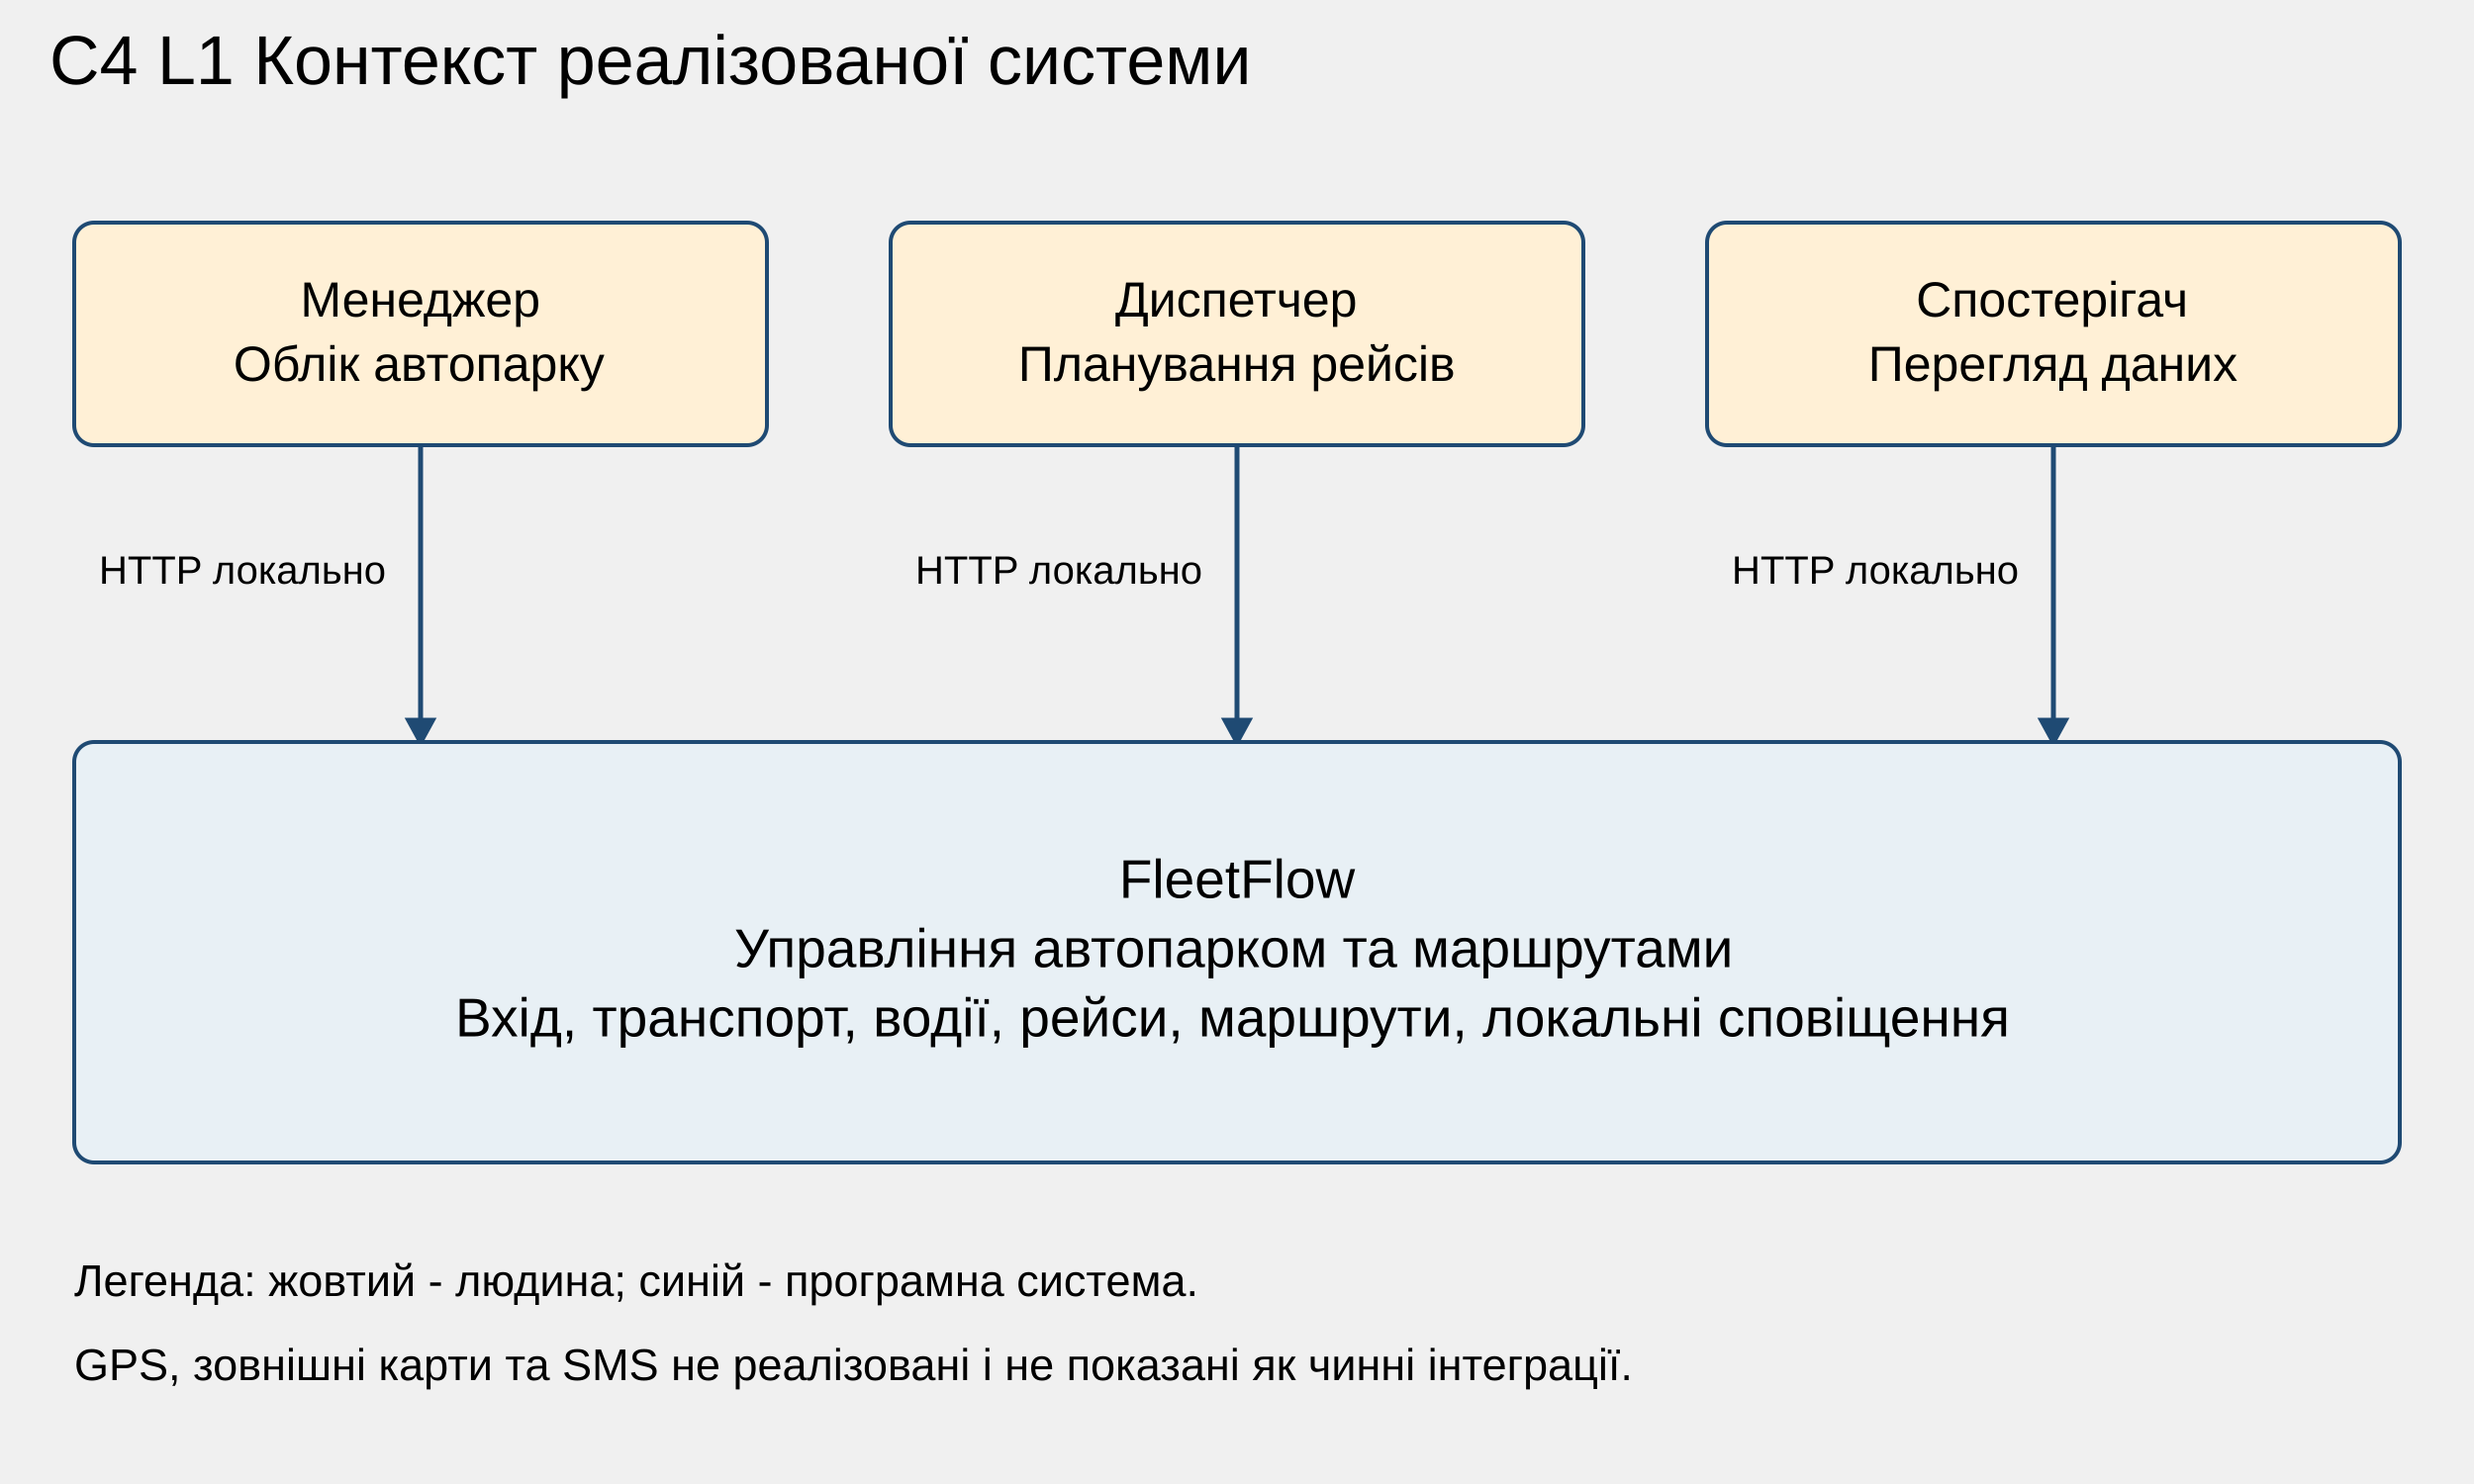
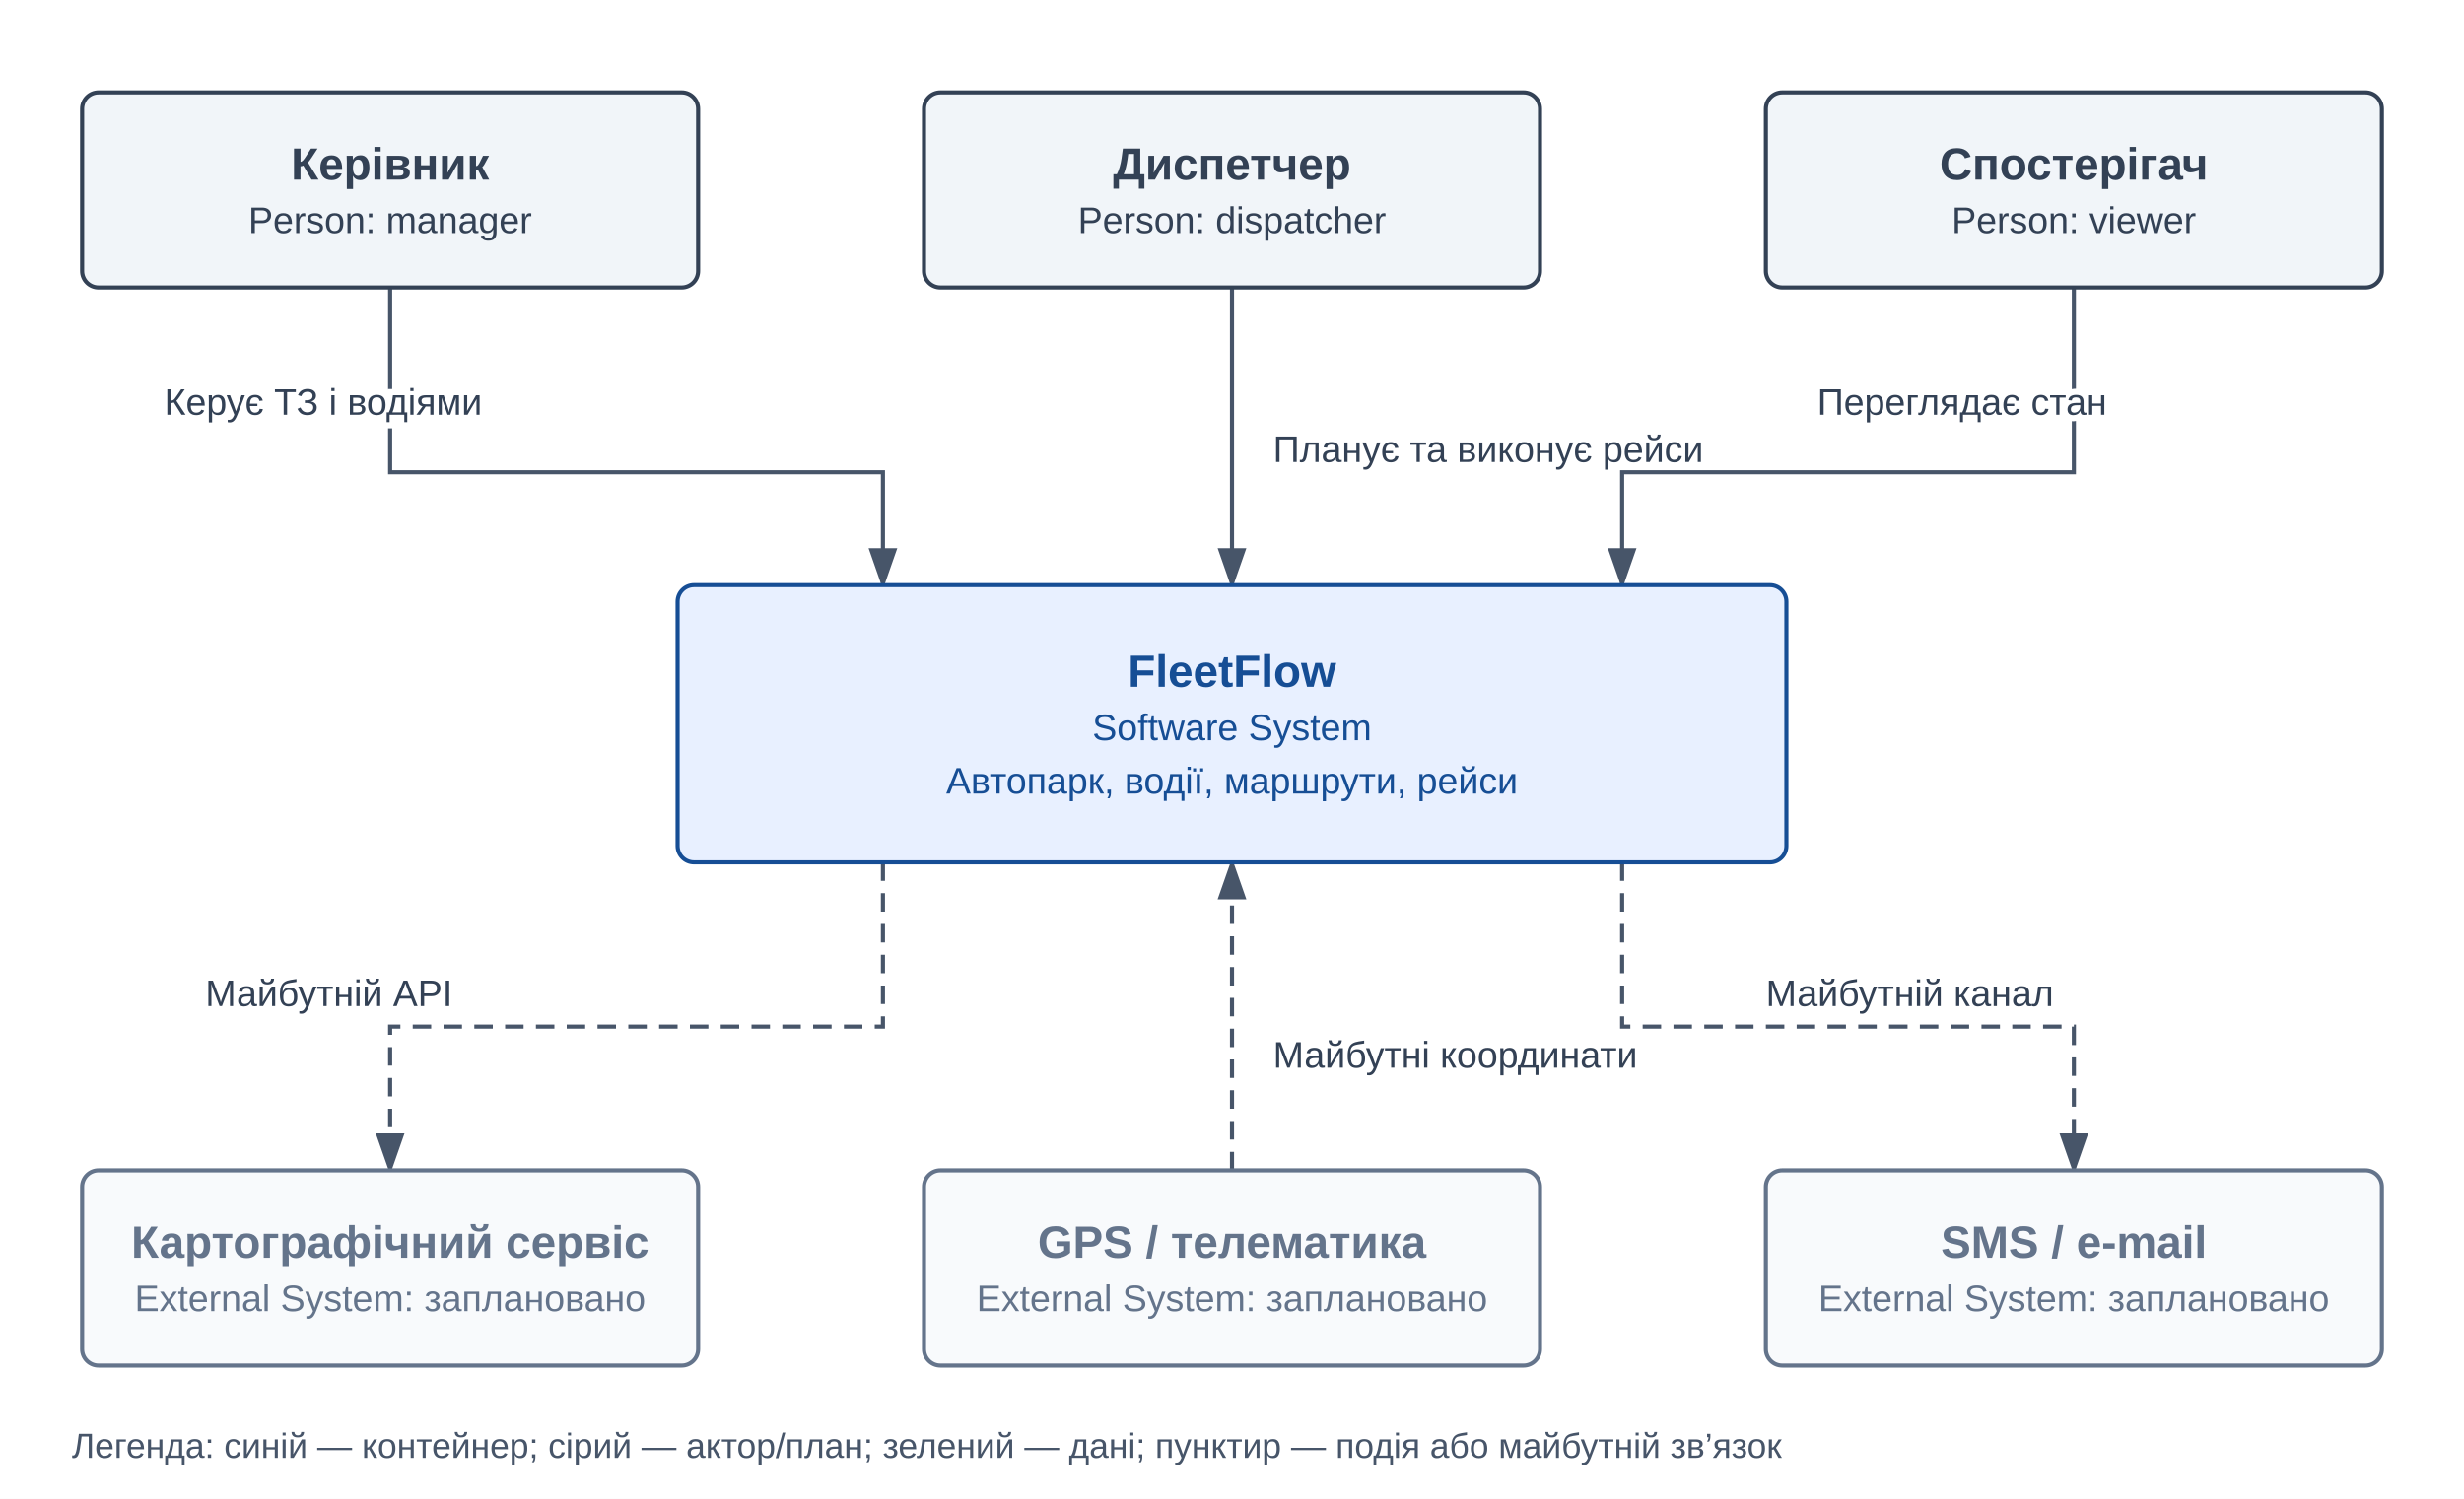
- <svg xmlns="http://www.w3.org/2000/svg" width="500" height="300" preserveAspectRatio="xMinYMin meet" viewBox="0 0 500 300" version="1.0" fill-rule="evenodd">
-   <clipPath id="clip">
-     <rect x="0" y="0" width="500" height="300" />
-   </clipPath>
-   <g id="group" transform="scale(1,-1) translate(0,-300)" style="clip-path: url(#clip)">
-     <g transform="">
-       <text x="10" y="283" style="font-family: Arial; font-size: 14px;fill: rgb(0%,0%,0%); stroke:none;" transform="translate(0,566) scale(1,-1)">C4 L1  Контекст реалізованої системи</text>
-       <rect x="15" y="210" width="140" height="45" rx="4" ry="4" style="stroke: rgb(12%,29%,45%); stroke-linecap: butt; stroke-width: 0.8; fill: rgb(100%,94%,84%); fill-rule: evenodd;" />
-       <text x="60.688" y="236.0" style="font-family: Arial; font-size: 10px;fill: rgb(0%,0%,0%); stroke:none;" transform="translate(0,472) scale(1,-1)">Менеджер</text>
-       <text x="47.178" y="223.0" style="font-family: Arial; font-size: 10px;fill: rgb(0%,0%,0%); stroke:none;" transform="translate(0,446) scale(1,-1)">Облік автопарку</text>
-       <path d="M 85,210 L 85,150 Z" style="stroke: rgb(12%,29%,45%); stroke-linecap: butt; stroke-width: 1;" />
-       <polygon points="85 150, 87.397 154.388, 82.603 154.388" style="stroke: rgb(12%,29%,45%); stroke-linecap: butt; stroke-width: 1; fill: rgb(12%,29%,45%); fill-rule: evenodd;" />
-       <text x="20" y="182" style="font-family: Arial; font-size: 8px;fill: rgb(0%,0%,0%); stroke:none;" transform="translate(0,364) scale(1,-1)">HTTP локально</text>
-       <rect x="180" y="210" width="140" height="45" rx="4" ry="4" style="stroke: rgb(12%,29%,45%); stroke-linecap: butt; stroke-width: 0.8; fill: rgb(100%,94%,84%); fill-rule: evenodd;" />
-       <text x="225.376" y="236.0" style="font-family: Arial; font-size: 10px;fill: rgb(0%,0%,0%); stroke:none;" transform="translate(0,472) scale(1,-1)">Диспетчер</text>
-       <text x="205.769" y="223.0" style="font-family: Arial; font-size: 10px;fill: rgb(0%,0%,0%); stroke:none;" transform="translate(0,446) scale(1,-1)">Планування рейсів</text>
-       <path d="M 250,210 L 250,150 Z" style="stroke: rgb(12%,29%,45%); stroke-linecap: butt; stroke-width: 1;" />
-       <polygon points="250 150, 252.397 154.388, 247.603 154.388" style="stroke: rgb(12%,29%,45%); stroke-linecap: butt; stroke-width: 1; fill: rgb(12%,29%,45%); fill-rule: evenodd;" />
-       <text x="185" y="182" style="font-family: Arial; font-size: 8px;fill: rgb(0%,0%,0%); stroke:none;" transform="translate(0,364) scale(1,-1)">HTTP локально</text>
-       <rect x="345" y="210" width="140" height="45" rx="4" ry="4" style="stroke: rgb(12%,29%,45%); stroke-linecap: butt; stroke-width: 0.8; fill: rgb(100%,94%,84%); fill-rule: evenodd;" />
-       <text x="387.229" y="236.0" style="font-family: Arial; font-size: 10px;fill: rgb(0%,0%,0%); stroke:none;" transform="translate(0,472) scale(1,-1)">Спостерігач</text>
-       <text x="377.556" y="223.0" style="font-family: Arial; font-size: 10px;fill: rgb(0%,0%,0%); stroke:none;" transform="translate(0,446) scale(1,-1)">Перегляд даних</text>
-       <path d="M 415,210 L 415,150 Z" style="stroke: rgb(12%,29%,45%); stroke-linecap: butt; stroke-width: 1;" />
-       <polygon points="415 150, 417.397 154.388, 412.603 154.388" style="stroke: rgb(12%,29%,45%); stroke-linecap: butt; stroke-width: 1; fill: rgb(12%,29%,45%); fill-rule: evenodd;" />
-       <text x="350" y="182" style="font-family: Arial; font-size: 8px;fill: rgb(0%,0%,0%); stroke:none;" transform="translate(0,364) scale(1,-1)">HTTP локально</text>
-       <rect x="15" y="65" width="470" height="85" rx="4" ry="4" style="stroke: rgb(12%,29%,45%); stroke-linecap: butt; stroke-width: 0.8; fill: rgb(91%,94%,96%); fill-rule: evenodd;" />
-       <text x="226.16" y="118.5" style="font-family: Arial; font-size: 11px;fill: rgb(0%,0%,0%); stroke:none;" transform="translate(0,237) scale(1,-1)">FleetFlow</text>
-       <text x="148.39" y="104.5" style="font-family: Arial; font-size: 11px;fill: rgb(0%,0%,0%); stroke:none;" transform="translate(0,209) scale(1,-1)">Управління автопарком та маршрутами</text>
-       <text x="92.004" y="90.5" style="font-family: Arial; font-size: 11px;fill: rgb(0%,0%,0%); stroke:none;" transform="translate(0,181) scale(1,-1)">Вхід, транспорт, водії, рейси, маршрути, локальні сповіщення</text>
-       <text x="15" y="38" style="font-family: Arial; font-size: 9px;fill: rgb(0%,0%,0%); stroke:none;" transform="translate(0,76) scale(1,-1)">Легенда: жовтий - людина; синій - програмна система.</text>
-       <text x="15" y="21" style="font-family: Arial; font-size: 9px;fill: rgb(0%,0%,0%); stroke:none;" transform="translate(0,42) scale(1,-1)">GPS, зовнішні карти та SMS не реалізовані і не показані як чинні інтеграції.</text>
-     </g>
-   </g>
+ <svg xmlns="http://www.w3.org/2000/svg" viewBox="0 0 1200 730" width="1200" height="730">
+   <defs>
+     <marker id="arrow" markerWidth="10" markerHeight="7" refX="9" refY="3.5" orient="auto">
+       <polygon points="0 0,10 3.5,0 7" fill="#475569" />
+     </marker>
+   </defs>
+   <rect width="100%" height="100%" fill="white" />
+   <polyline points="190,140 190,230 430,230 430,285" fill="none" stroke="#475569" stroke-width="2" marker-end="url(#arrow)" />
+   <text x="80" y="202" font-family="Arial" font-size="18" fill="#334155" style="paint-order:stroke;stroke:white;stroke-width:6">Керує ТЗ і водіями</text>
+   <polyline points="600,140 600,285" fill="none" stroke="#475569" stroke-width="2" marker-end="url(#arrow)" />
+   <text x="620" y="225" font-family="Arial" font-size="18" fill="#334155" style="paint-order:stroke;stroke:white;stroke-width:6">Планує та виконує рейси</text>
+   <polyline points="1010,140 1010,230 790,230 790,285" fill="none" stroke="#475569" stroke-width="2" marker-end="url(#arrow)" />
+   <text x="885" y="202" font-family="Arial" font-size="18" fill="#334155" style="paint-order:stroke;stroke:white;stroke-width:6">Переглядає стан</text>
+   <polyline points="430,420 430,500 190,500 190,570" fill="none" stroke="#475569" stroke-width="2" stroke-dasharray="9 6" marker-end="url(#arrow)" />
+   <text x="100" y="490" font-family="Arial" font-size="18" fill="#334155" style="paint-order:stroke;stroke:white;stroke-width:6">Майбутній API</text>
+   <polyline points="600,570 600,420" fill="none" stroke="#475569" stroke-width="2" stroke-dasharray="9 6" marker-end="url(#arrow)" />
+   <text x="620" y="520" font-family="Arial" font-size="18" fill="#334155" style="paint-order:stroke;stroke:white;stroke-width:6">Майбутні координати</text>
+   <polyline points="790,420 790,500 1010,500 1010,570" fill="none" stroke="#475569" stroke-width="2" stroke-dasharray="9 6" marker-end="url(#arrow)" />
+   <text x="860" y="490" font-family="Arial" font-size="18" fill="#334155" style="paint-order:stroke;stroke:white;stroke-width:6">Майбутній канал</text>
+   <rect x="40" y="45" width="300" height="95" rx="8" fill="#F1F5F9" stroke="#334155" stroke-width="2" />
+   <text x="190.0" y="87.5" text-anchor="middle" font-family="Arial" font-size="22" font-weight="700" fill="#334155">Керівник</text>
+   <text x="190.0" y="113.5" text-anchor="middle" font-family="Arial" font-size="18" font-weight="400" fill="#334155">Person: manager</text>
+   <rect x="450" y="45" width="300" height="95" rx="8" fill="#F1F5F9" stroke="#334155" stroke-width="2" />
+   <text x="600.0" y="87.5" text-anchor="middle" font-family="Arial" font-size="22" font-weight="700" fill="#334155">Диспетчер</text>
+   <text x="600.0" y="113.5" text-anchor="middle" font-family="Arial" font-size="18" font-weight="400" fill="#334155">Person: dispatcher</text>
+   <rect x="860" y="45" width="300" height="95" rx="8" fill="#F1F5F9" stroke="#334155" stroke-width="2" />
+   <text x="1010.0" y="87.5" text-anchor="middle" font-family="Arial" font-size="22" font-weight="700" fill="#334155">Спостерігач</text>
+   <text x="1010.0" y="113.5" text-anchor="middle" font-family="Arial" font-size="18" font-weight="400" fill="#334155">Person: viewer</text>
+   <rect x="330" y="285" width="540" height="135" rx="8" fill="#E8F0FF" stroke="#164E95" stroke-width="2" />
+   <text x="600.0" y="334.5" text-anchor="middle" font-family="Arial" font-size="22" font-weight="700" fill="#164E95">FleetFlow</text>
+   <text x="600.0" y="360.5" text-anchor="middle" font-family="Arial" font-size="18" font-weight="400" fill="#164E95">Software System</text>
+   <text x="600.0" y="386.5" text-anchor="middle" font-family="Arial" font-size="18" font-weight="400" fill="#164E95">Автопарк, водії, маршрути, рейси</text>
+   <rect x="40" y="570" width="300" height="95" rx="8" fill="#F8FAFC" stroke="#64748B" stroke-width="2" />
+   <text x="190.0" y="612.5" text-anchor="middle" font-family="Arial" font-size="22" font-weight="700" fill="#64748B">Картографічний сервіс</text>
+   <text x="190.0" y="638.5" text-anchor="middle" font-family="Arial" font-size="18" font-weight="400" fill="#64748B">External System: заплановано</text>
+   <rect x="450" y="570" width="300" height="95" rx="8" fill="#F8FAFC" stroke="#64748B" stroke-width="2" />
+   <text x="600.0" y="612.5" text-anchor="middle" font-family="Arial" font-size="22" font-weight="700" fill="#64748B">GPS / телематика</text>
+   <text x="600.0" y="638.5" text-anchor="middle" font-family="Arial" font-size="18" font-weight="400" fill="#64748B">External System: заплановано</text>
+   <rect x="860" y="570" width="300" height="95" rx="8" fill="#F8FAFC" stroke="#64748B" stroke-width="2" />
+   <text x="1010.0" y="612.5" text-anchor="middle" font-family="Arial" font-size="22" font-weight="700" fill="#64748B">SMS / e-mail</text>
+   <text x="1010.0" y="638.5" text-anchor="middle" font-family="Arial" font-size="18" font-weight="400" fill="#64748B">External System: заплановано</text>
+   <text x="35" y="710" font-family="Arial" font-size="17" fill="#475569">Легенда: синій — контейнер; сірий — актор/план; зелений — дані; пунктир — подія або майбутній зв’язок</text>
</svg>
